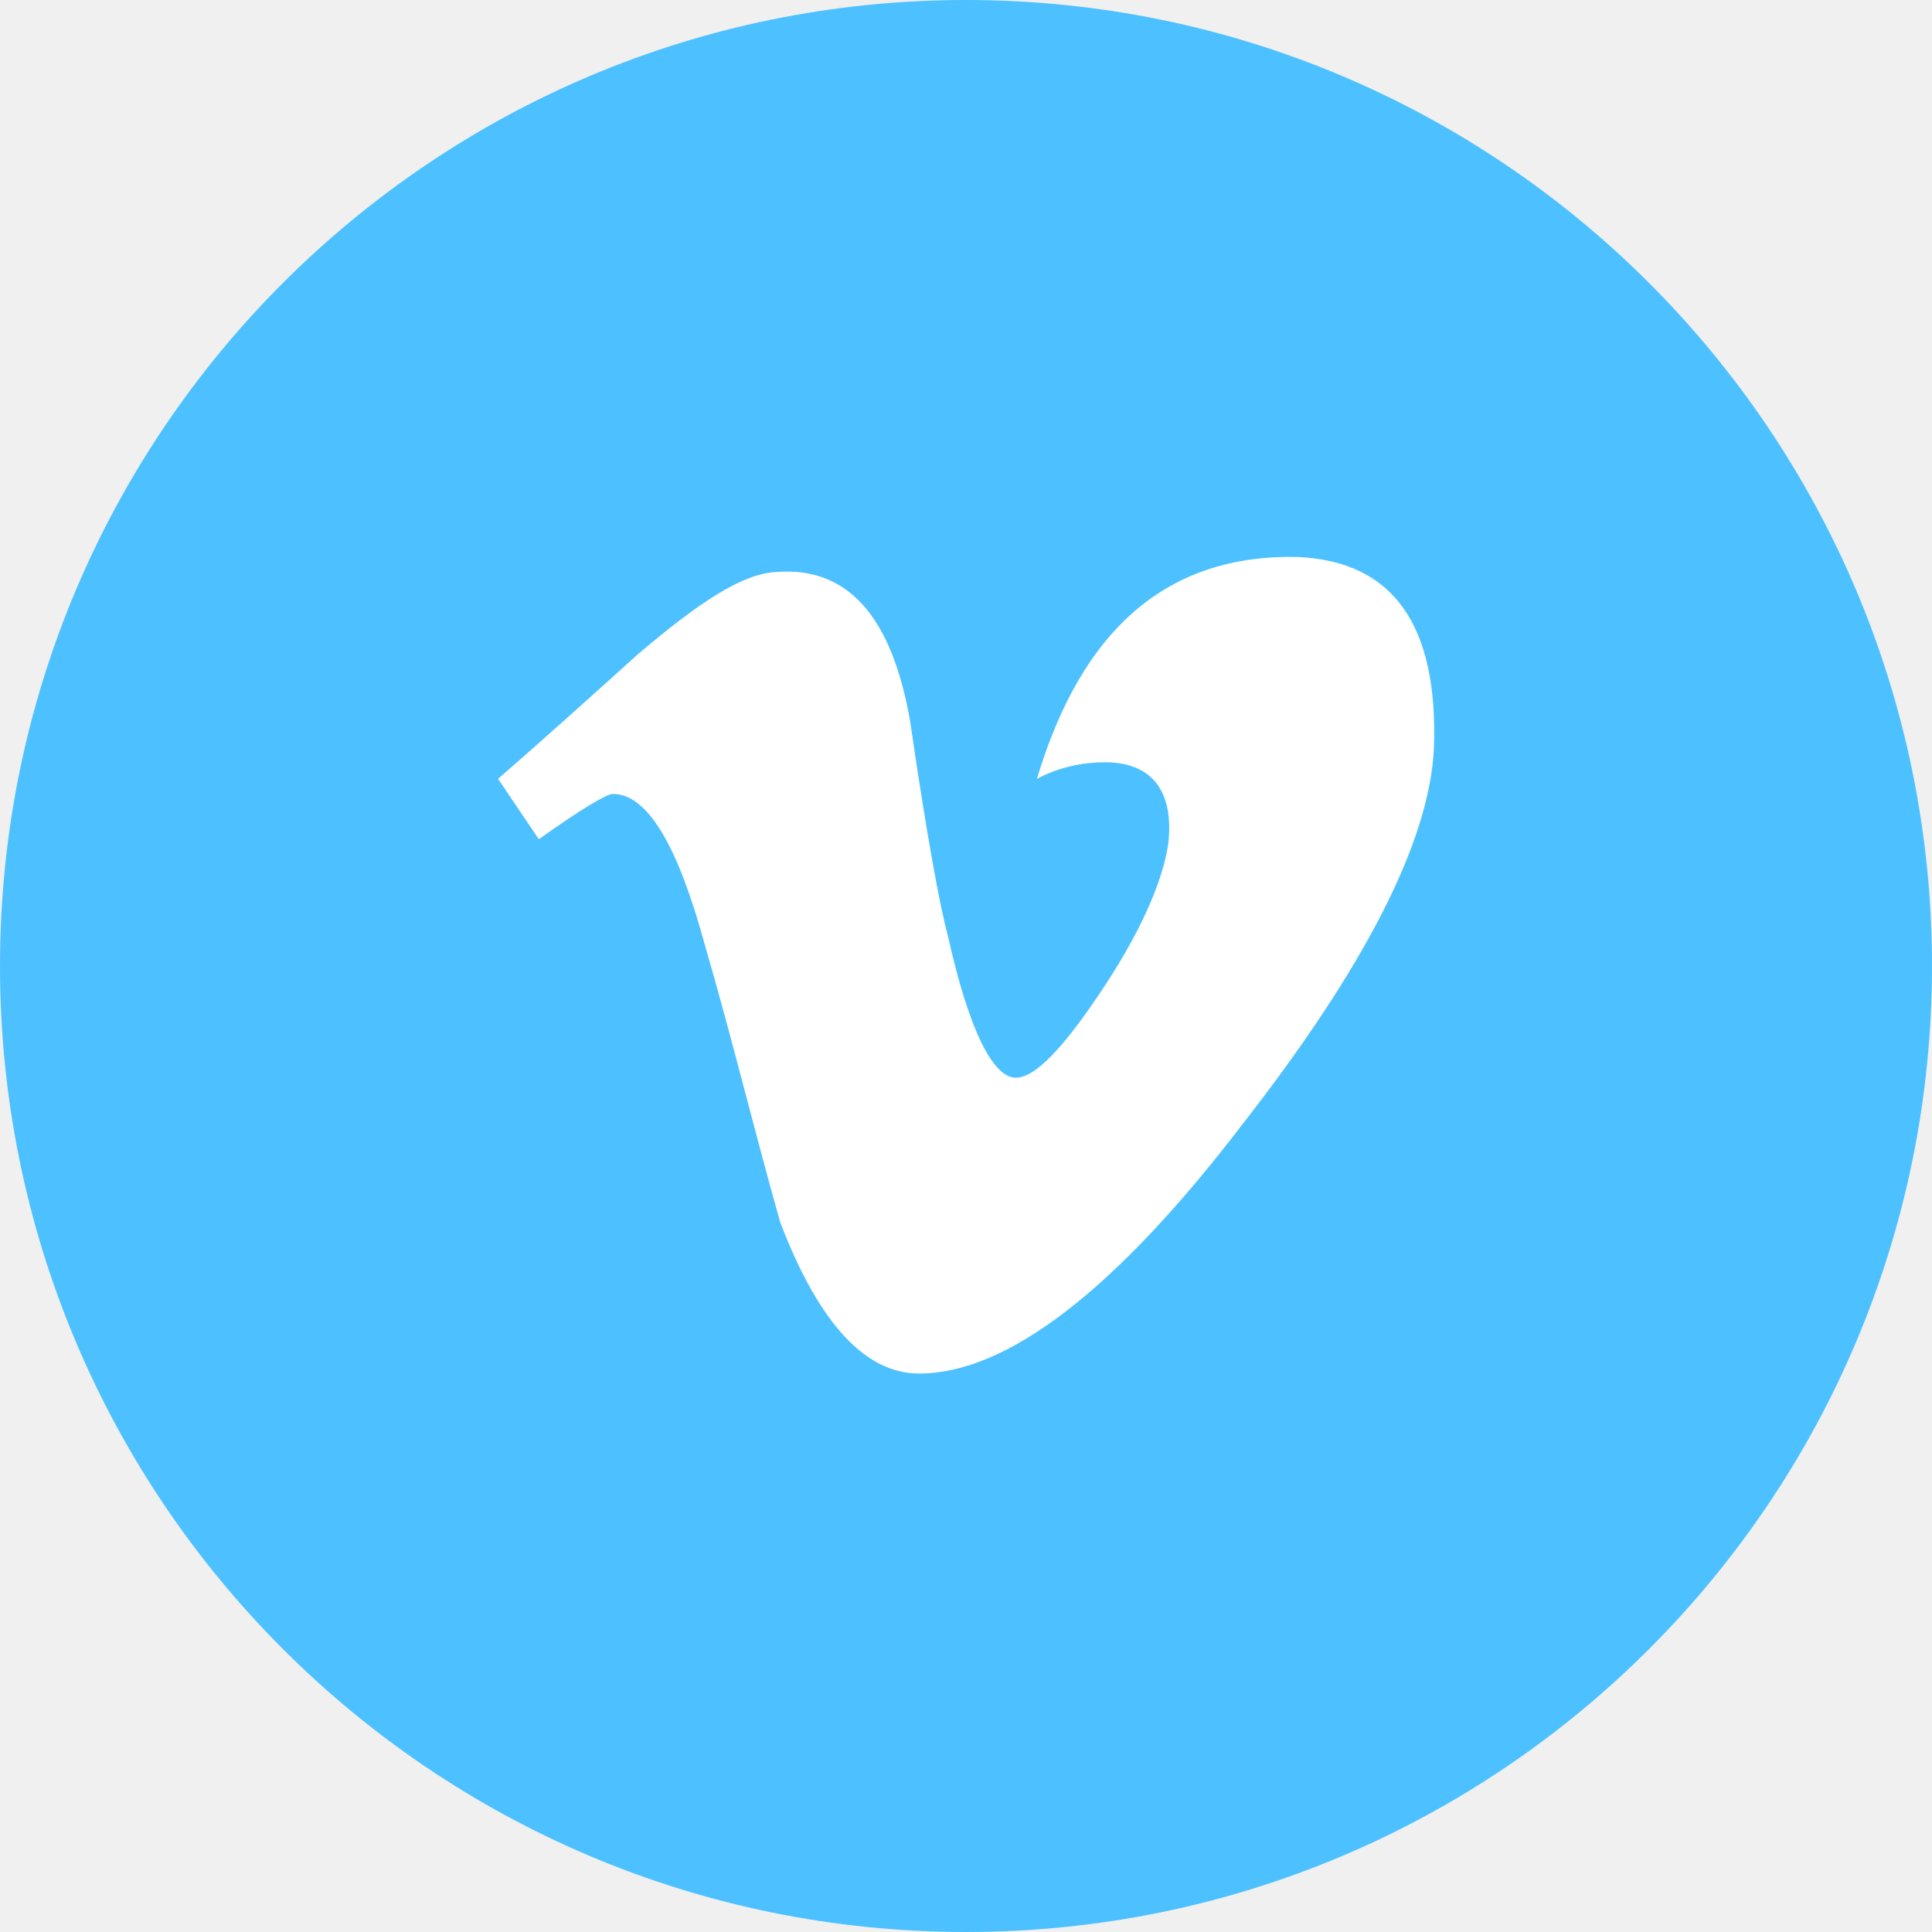
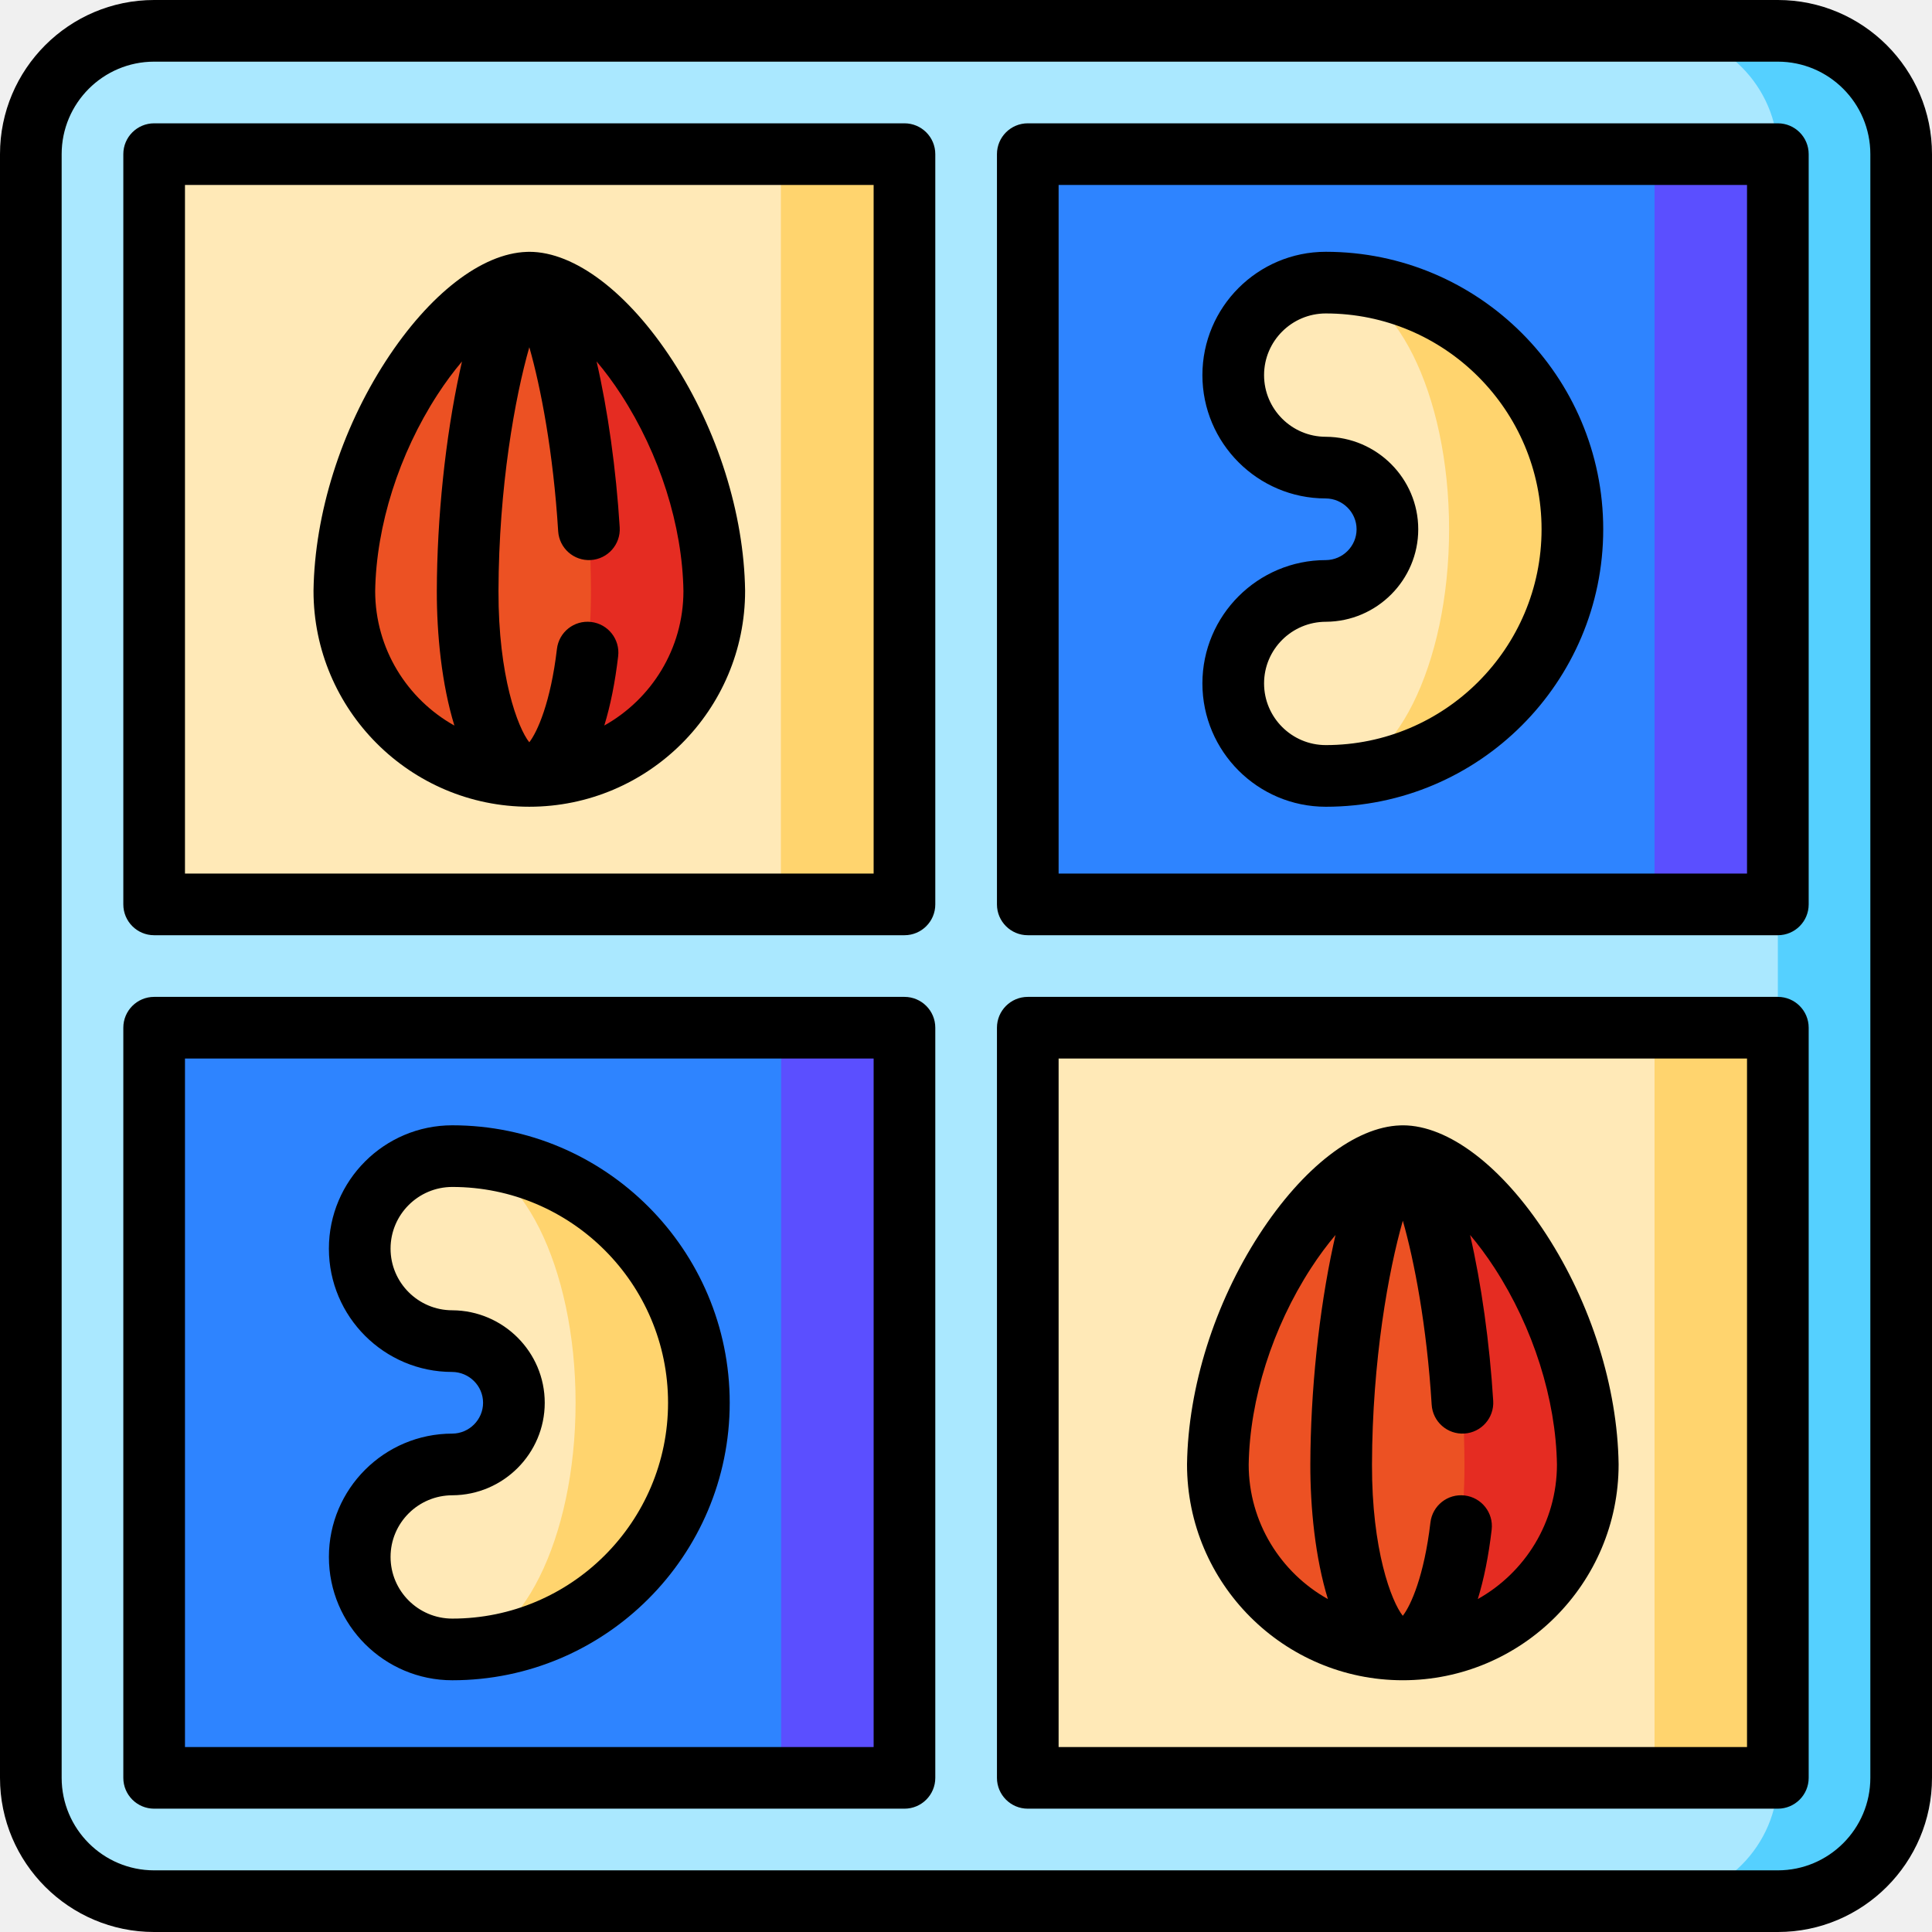
- <svg xmlns="http://www.w3.org/2000/svg" width="48" height="48" viewBox="0 0 48 48" fill="none">
-   <circle cx="24" cy="24" r="24" fill="#4DC1FF" />
-   <path d="M35.625 18.6C35.513 20.888 33.938 24 30.863 27.938C27.712 32.063 25.012 34.125 22.837 34.125C21.525 34.125 20.363 32.925 19.387 30.375C18.75 28.125 18.188 25.8 17.512 23.475C16.837 21 16.087 19.725 15.225 19.725C15.075 19.725 14.438 20.1 13.387 20.85L12.375 19.35C13.537 18.338 14.662 17.325 15.825 16.275C17.363 14.963 18.45 14.25 19.275 14.213C21.075 14.063 22.163 15.338 22.613 17.925C23.025 20.775 23.363 22.575 23.55 23.25C24.075 25.613 24.675 26.775 25.238 26.775C25.725 26.775 26.438 26.025 27.45 24.488C28.462 22.95 28.913 21.75 29.025 20.963C29.175 19.65 28.613 18.938 27.45 18.938C26.925 18.938 26.325 19.05 25.762 19.35C26.887 15.6 29.025 13.763 32.25 13.838C34.612 13.95 35.737 15.525 35.625 18.6Z" fill="white" />
+ <svg xmlns="http://www.w3.org/2000/svg" version="1.1" id="Layer_1" viewBox="0 0 512 512" xml:space="preserve">
+   <path style="fill:#55D0FF;" d="M471.149,8.173h-32.681v495.66h32.681c17.974,0,32.681-14.706,32.681-32.681V40.854  C503.83,22.88,489.123,8.173,471.149,8.173z" />
+   <path style="fill:#AAE8FF;" d="M471.149,40.854v430.298c0,17.974-14.706,32.681-32.681,32.681H40.851  c-17.974,0-32.681-14.706-32.681-32.681V40.854c0-17.974,14.706-32.681,32.681-32.681h397.617  C456.443,8.173,471.149,22.88,471.149,40.854z" />
+   <polygon style="fill:#FFD46E;" points="239.627,40.854 239.627,239.674 206.946,239.674 174.265,140.264 206.946,40.854 " />
+   <rect x="40.851" y="40.854" style="fill:#FFE9B7;" width="166.095" height="198.819" />
+   <path style="fill:#E52C22;" d="M140.266,74.897V205.62c27.082,0,49.021-21.94,49.021-49.021  C188.656,114.964,158.731,74.897,140.266,74.897z" />
+   <path style="fill:#EC5123;" d="M140.266,74.897c6.155,0,16.242,40.067,16.34,81.702c0.076,27.082-7.31,49.021-16.34,49.021  c-27.071,0-49.01-21.94-49.01-49.021C91.888,114.964,121.812,74.897,140.266,74.897z" />
+   <polygon style="fill:#5B4FFF;" points="239.692,272.33 239.692,471.149 207.011,471.149 174.331,371.739 207.011,272.33 " />
+   <rect x="40.916" y="272.33" style="fill:#2E84FF;" width="166.095" height="198.819" />
+   <polygon style="fill:#FFD46E;" points="471.149,272.33 471.149,471.149 438.468,471.149 405.787,371.739 438.468,272.33 " />
+   <rect x="272.373" y="272.33" style="fill:#FFE9B7;" width="166.095" height="198.819" />
+   <polygon style="fill:#5B4FFF;" points="471.149,40.854 471.149,239.674 438.468,239.674 405.787,140.264 438.468,40.854 " />
+   <rect x="272.373" y="40.854" style="fill:#2E84FF;" width="166.095" height="198.819" />
+   <path style="fill:#FFD46E;" d="M351.352,74.897c36.047,0,65.351,29.326,65.351,65.362c0,36.047-29.304,65.373-65.351,65.373  l21.776-65.373L351.352,74.897z" />
+   <path style="fill:#FFE9B7;" d="M351.352,74.897c18.018,0,32.67,29.326,32.67,65.362c0,36.047-14.652,65.373-32.67,65.373  c-13.53,0-24.532-10.981-24.532-24.522c0-13.53,11.003-24.511,24.532-24.511c8.976-0.044,16.33-7.353,16.33-16.34  c0-8.976-7.353-16.286-16.33-16.34c-13.53,0-24.532-10.97-24.532-24.511C326.819,85.878,337.822,74.897,351.352,74.897z" />
+   <path style="fill:#FFD46E;" d="M119.865,306.383c36.047,0,65.351,29.326,65.351,65.362c0,36.047-29.304,65.373-65.351,65.373  l21.776-65.373L119.865,306.383z" />
+   <path style="fill:#FFE9B7;" d="M119.865,306.383c18.018,0,32.67,29.326,32.67,65.362c0,36.047-14.652,65.373-32.67,65.373  c-13.53,0-24.532-10.981-24.532-24.522c0-13.53,11.003-24.511,24.532-24.511c8.976-0.044,16.33-7.353,16.33-16.34  c0-8.976-7.353-16.286-16.33-16.34c-13.53,0-24.532-10.97-24.532-24.511C95.332,317.364,106.335,306.383,119.865,306.383z" />
+   <path style="fill:#E52C22;" d="M371.761,306.39v130.723c27.082,0,49.021-21.94,49.021-49.021  C420.15,346.456,390.226,306.39,371.761,306.39z" />
+   <path style="fill:#EC5123;" d="M371.761,306.39c6.155,0,16.242,40.067,16.34,81.702c0.076,27.082-7.31,49.021-16.34,49.021  c-27.071,0-49.01-21.94-49.01-49.021C323.382,346.456,353.307,306.39,371.761,306.39z" />
+   <path d="M239.692,32.681H40.851c-4.513,0-8.17,3.658-8.17,8.17v198.823c0,4.512,3.657,8.17,8.17,8.17h198.841  c4.513,0,8.17-3.658,8.17-8.17V40.851C247.862,36.339,244.205,32.681,239.692,32.681z M231.522,231.504H49.021V49.021h182.501  V231.504z" />
+   <path d="M471.149,0H40.851C18.325,0,0,18.325,0,40.851v430.298C0,493.675,18.325,512,40.851,512h430.298  C493.675,512,512,493.675,512,471.149V40.851C512,18.325,493.675,0,471.149,0z M495.66,471.149  c0,13.516-10.996,24.511-24.511,24.511H40.851c-13.515,0-24.511-10.995-24.511-24.511V40.851c0-13.516,10.996-24.511,24.511-24.511  h430.298c13.515,0,24.511,10.995,24.511,24.511V471.149z" />
+   <path d="M351.354,148.433c-18.033,0-32.704,14.661-32.704,32.68c0,18.021,14.67,32.684,32.704,32.684  c40.537,0,73.517-32.988,73.517-73.535s-32.979-73.535-73.517-73.535c-18.033,0-32.704,14.662-32.704,32.684  c0,18.02,14.67,32.68,32.658,32.68c4.521,0.025,8.2,3.691,8.2,8.171C359.51,144.742,355.831,148.408,351.354,148.433z   M351.354,115.75c-9.022,0-16.363-7.33-16.363-16.339c0-9.011,7.34-16.344,16.363-16.344c31.527,0,57.176,25.658,57.176,57.195  c0,31.538-25.649,57.195-57.176,57.195c-9.022,0-16.363-7.332-16.363-16.344c0-9.01,7.34-16.339,16.409-16.339  c13.482-0.075,24.45-11.071,24.45-24.512C375.85,126.82,364.882,115.825,351.354,115.75z" />
+   <path d="M471.149,32.681H272.373c-4.513,0-8.17,3.658-8.17,8.17v198.823c0,4.512,3.657,8.17,8.17,8.17h198.776  c4.513,0,8.17-3.658,8.17-8.17V40.851C479.319,36.339,475.662,32.681,471.149,32.681z M462.979,231.504H280.543V49.021h182.435  V231.504z" />
+   <path d="M371.761,445.283c31.534,0,57.188-25.656,57.188-57.191c0-0.041,0-0.083-0.001-0.124  c-0.309-20.347-7.286-42.501-19.139-60.784c-11.757-18.135-25.981-28.962-38.048-28.962c-0.228,0-0.454,0.007-0.681,0.019  c-11.918,0.395-25.829,11.147-37.366,28.943c-11.854,18.283-18.83,40.438-19.139,60.784c-0.001,0.041-0.001,0.083-0.001,0.124  C314.574,419.628,340.227,445.283,371.761,445.283z M412.609,388.153c-0.023,15.288-8.49,28.627-20.975,35.611  c1.619-5.258,2.86-11.411,3.674-18.382c0.524-4.482-2.684-8.539-7.165-9.065c-4.497-0.528-8.541,2.683-9.065,7.166  c-1.657,14.152-5.206,22.025-7.328,24.722c-3.04-3.829-8.216-17.52-8.158-40.092c0.07-27.602,4.386-51.416,8.173-64.61  c3.016,10.531,6.354,27.863,7.643,48.751c0.278,4.505,4.152,7.927,8.657,7.652c4.503-0.278,7.928-4.154,7.651-8.657  c-0.943-15.314-3.156-31.109-6.131-43.98c2.169,2.563,4.364,5.49,6.511,8.804C406.314,351.83,412.331,370.809,412.609,388.153z   M347.425,336.072c2.144-3.307,4.335-6.23,6.5-8.791c-0.195,0.849-0.389,1.717-0.584,2.613c-3.82,17.605-6.039,38.809-6.088,58.175  c-0.029,11.484,1.296,24.804,4.656,35.704c-12.494-6.981-20.971-20.326-20.994-35.622  C331.191,370.809,337.208,351.83,347.425,336.072z" />
+   <path d="M471.149,264.184H272.373c-4.513,0-8.17,3.658-8.17,8.17v198.794c0,4.512,3.657,8.17,8.17,8.17h198.776  c4.513,0,8.17-3.658,8.17-8.17V272.355C479.319,267.842,475.662,264.184,471.149,264.184z M462.979,462.979H280.543V280.525h182.435  V462.979z" />
+   <path d="M119.866,379.922c-18.033,0-32.704,14.661-32.704,32.68c0,18.021,14.672,32.684,32.704,32.684  c40.537,0,73.516-32.988,73.516-73.535c0-40.547-32.979-73.535-73.517-73.535c-18.033,0-32.704,14.662-32.704,32.684  c0,18.02,14.67,32.68,32.658,32.68c4.521,0.025,8.2,3.691,8.2,8.171C128.021,376.232,124.342,379.897,119.866,379.922z   M119.865,347.239c-9.022,0-16.363-7.33-16.363-16.339c0-9.011,7.34-16.344,16.363-16.344c31.527,0,57.176,25.658,57.176,57.195  c0,31.538-25.649,57.195-57.175,57.195c-9.023,0-16.363-7.332-16.363-16.344c0-9.01,7.34-16.339,16.409-16.339  c13.481-0.075,24.449-11.071,24.449-24.512C144.361,358.31,133.392,347.315,119.865,347.239z" />
+   <path d="M239.692,264.184H40.851c-4.513,0-8.17,3.658-8.17,8.17v198.794c0,4.512,3.657,8.17,8.17,8.17h198.841  c4.513,0,8.17-3.658,8.17-8.17V272.355C247.862,267.842,244.205,264.184,239.692,264.184z M231.522,462.979H49.021V280.525h182.501  V462.979z" />
+   <path d="M140.273,213.794c31.533,0,57.187-25.656,57.187-57.191c0-0.041,0-0.083-0.001-0.124  c-0.309-20.346-7.286-42.501-19.139-60.784c-11.757-18.135-25.981-28.962-38.047-28.962c-0.228,0-0.454,0.007-0.68,0.019  c-11.92,0.395-25.831,11.146-37.368,28.943c-11.854,18.283-18.83,40.438-19.139,60.784c-0.001,0.041-0.001,0.083-0.001,0.124  C83.085,188.138,108.738,213.794,140.273,213.794z M181.119,156.663c-0.023,15.289-8.492,28.628-20.976,35.612  c1.619-5.259,2.861-11.411,3.677-18.383c0.524-4.482-2.684-8.54-7.165-9.065c-4.498-0.528-8.541,2.684-9.065,7.166  c-1.657,14.152-5.206,22.025-7.327,24.722c-3.041-3.829-8.217-17.52-8.159-40.092c0.07-27.602,4.386-51.416,8.173-64.61  c3.016,10.531,6.354,27.863,7.643,48.751c0.277,4.505,4.157,7.934,8.657,7.652c4.503-0.278,7.928-4.154,7.651-8.657  c-0.943-15.313-3.156-31.109-6.131-43.98c2.169,2.563,4.363,5.49,6.511,8.804C174.825,120.341,180.842,139.32,181.119,156.663z   M115.935,104.583c2.144-3.307,4.335-6.23,6.5-8.79c-0.195,0.849-0.389,1.716-0.584,2.613c-3.82,17.605-6.039,38.809-6.088,58.175  c-0.029,11.483,1.296,24.804,4.656,35.704c-12.494-6.981-20.971-20.326-20.994-35.622  C99.702,139.32,105.718,120.341,115.935,104.583z" />
</svg>
